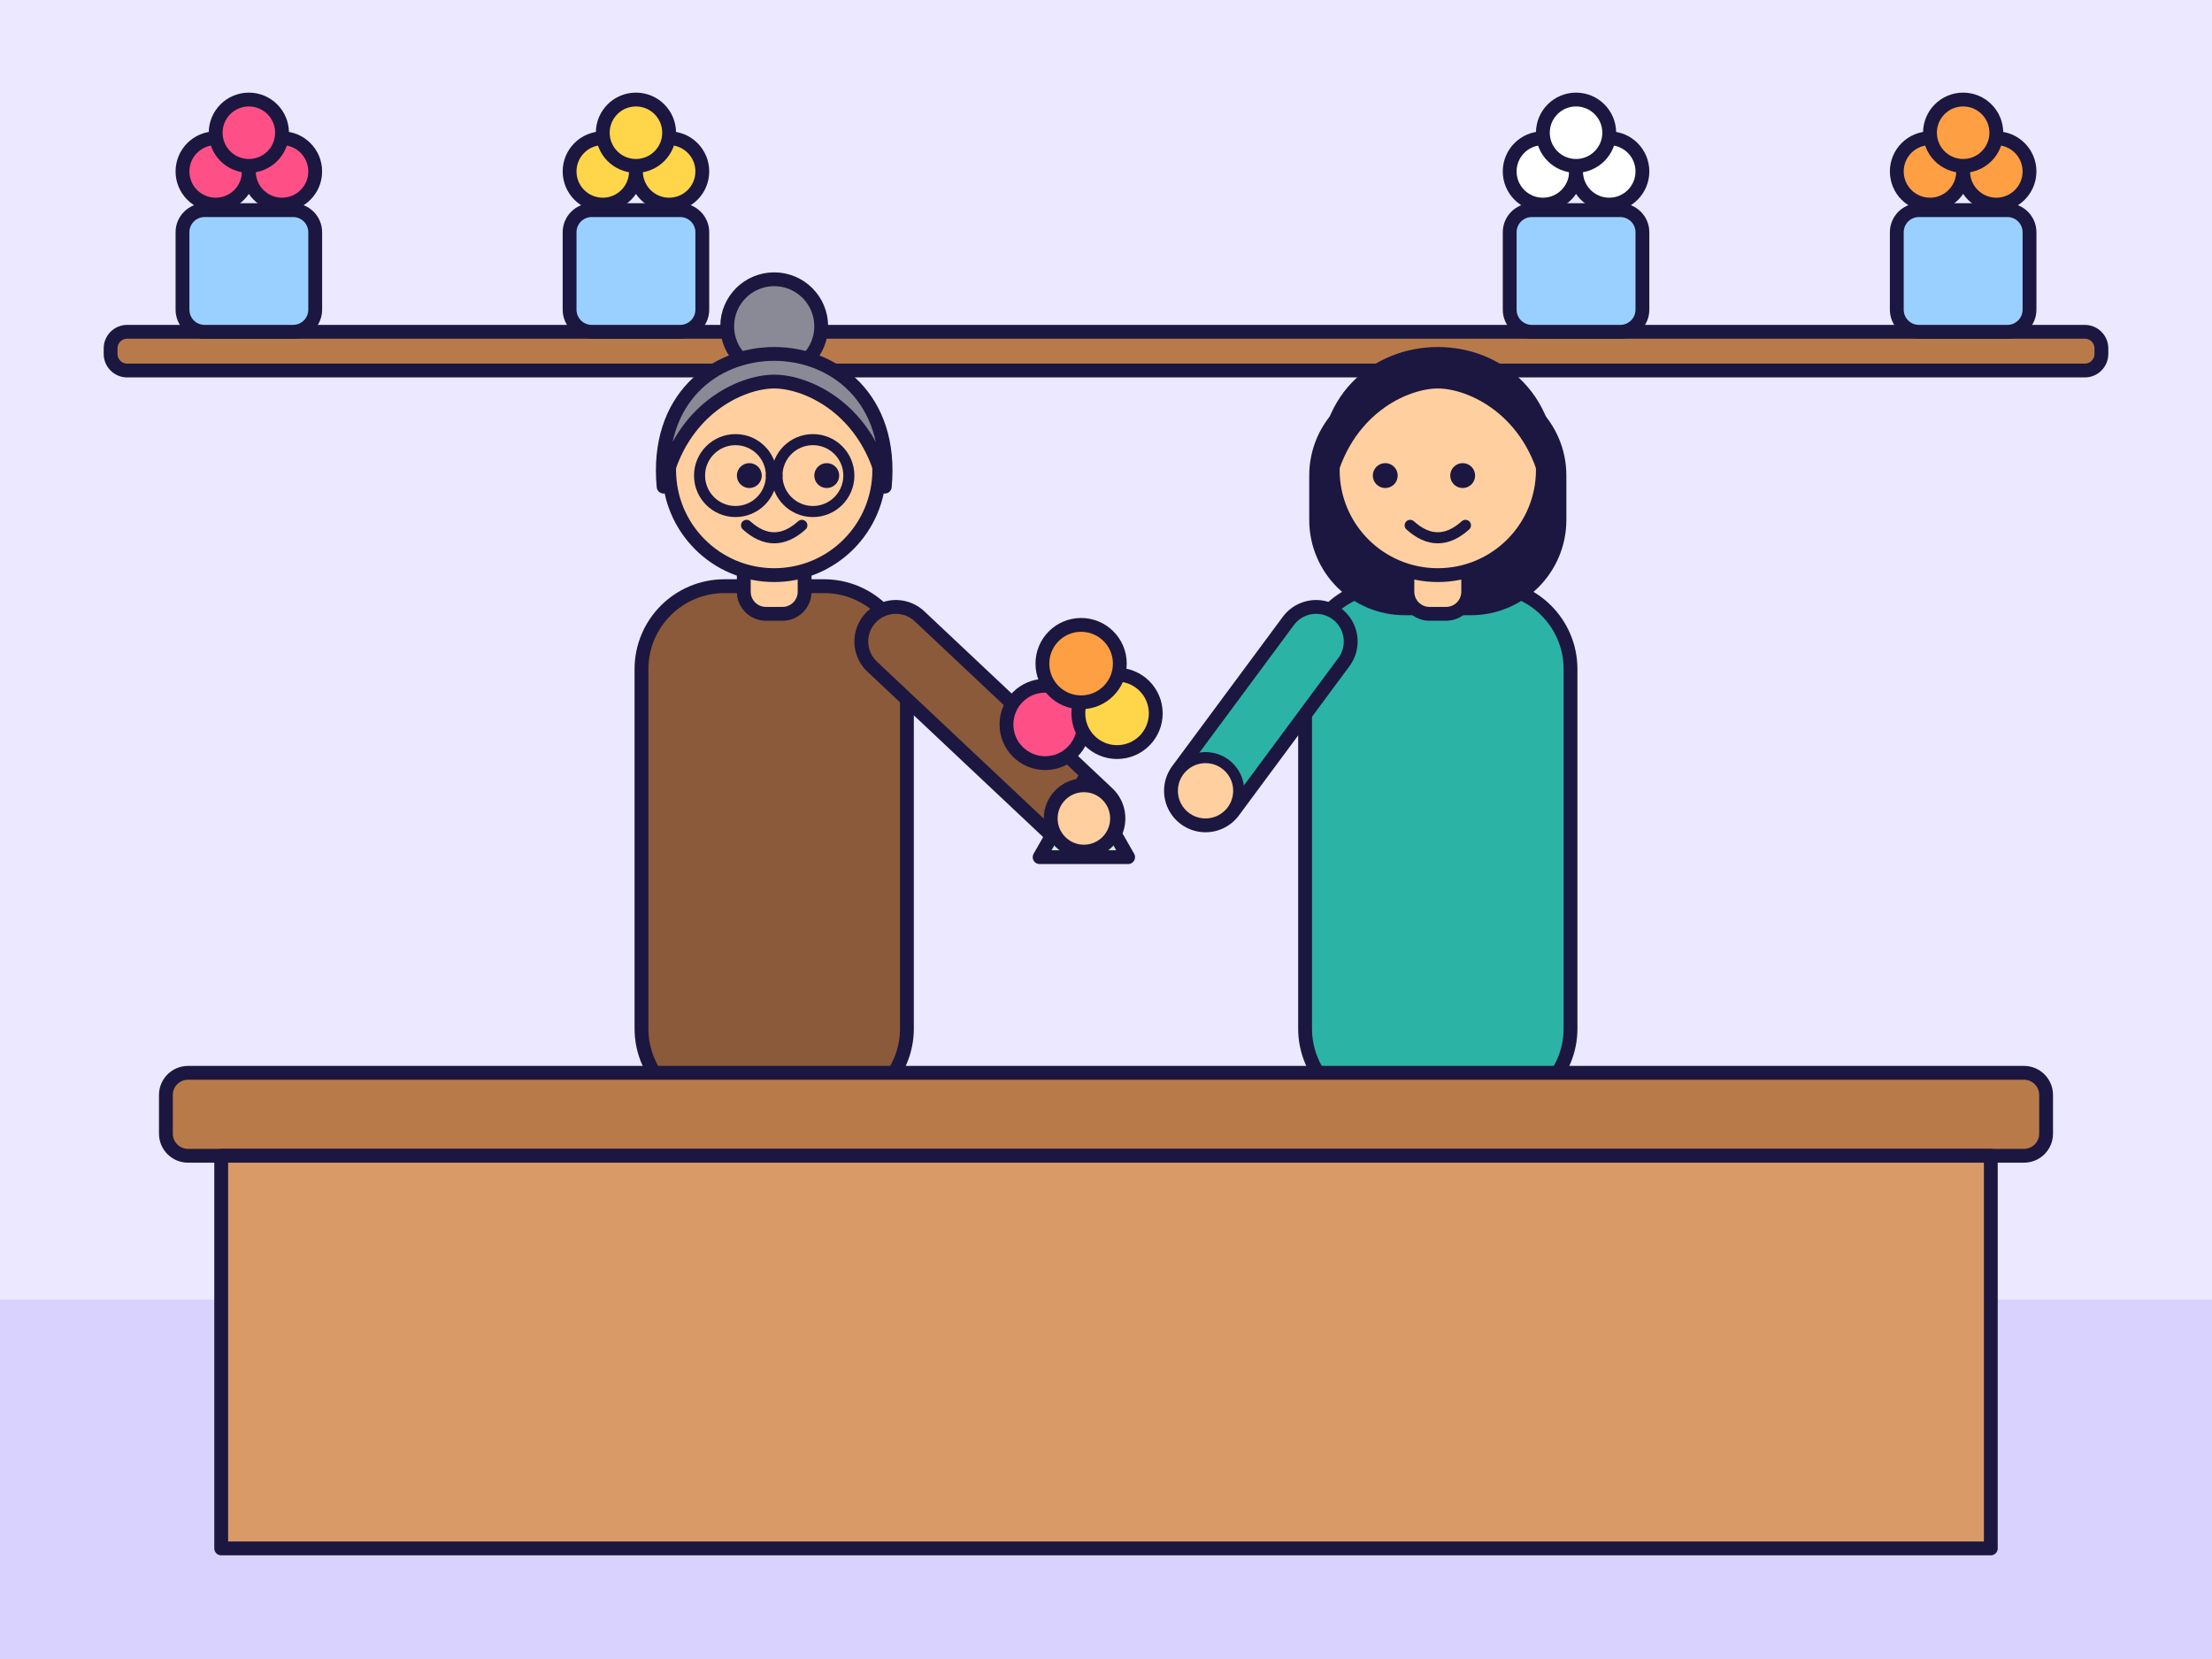
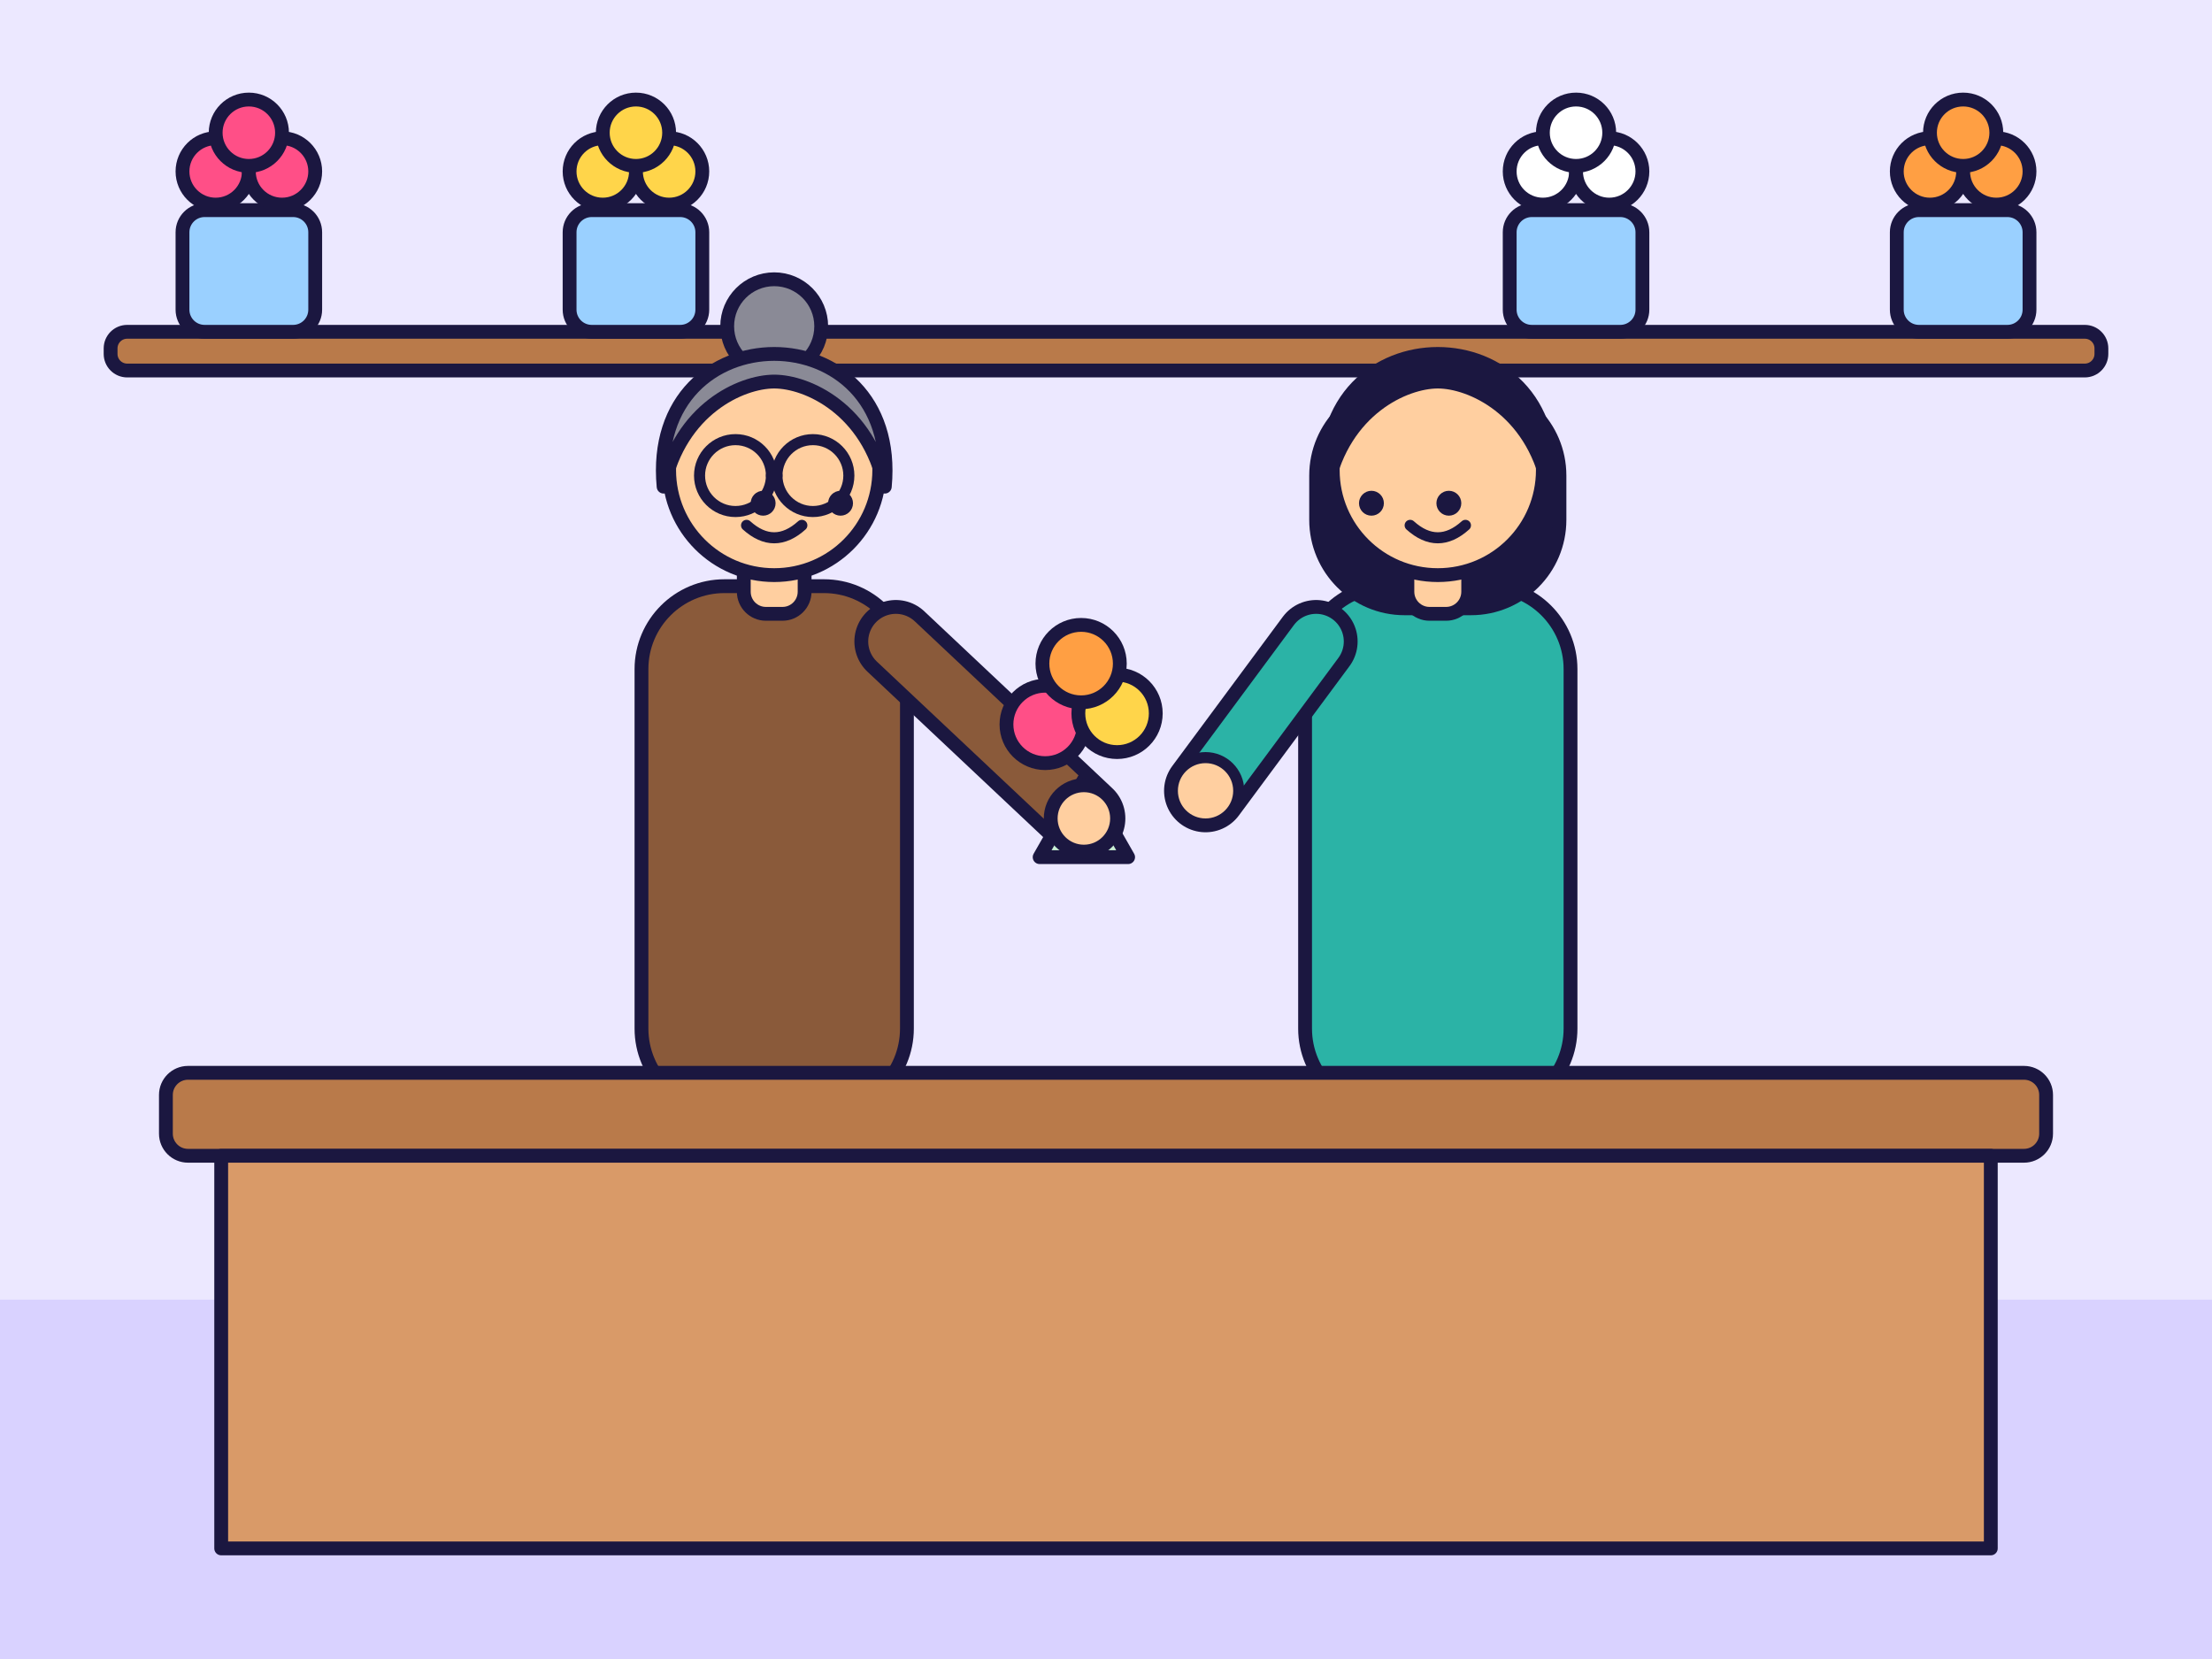
<svg xmlns="http://www.w3.org/2000/svg" viewBox="0 0 800 600" role="img">
  <rect width="800" height="600" fill="#f5f3ff" />
  <rect x="0" y="0" width="800" height="470" fill="#ece8ff" />
  <rect x="0" y="470" width="800" height="130" fill="#d9d2ff" />
  <g stroke="#1b1740" stroke-width="5" stroke-linecap="round" stroke-linejoin="round">
    <rect x="40" y="120" width="720" height="14" rx="6" fill="#b97a4a" />
    <rect x="66" y="76" width="48" height="44" rx="8" fill="#9ad0ff" />
    <circle cx="78" cy="62" r="12" fill="#ff4f87" />
    <circle cx="102" cy="62" r="12" fill="#ff4f87" />
    <circle cx="90" cy="48" r="12" fill="#ff4f87" />
    <rect x="206" y="76" width="48" height="44" rx="8" fill="#9ad0ff" />
    <circle cx="218" cy="62" r="12" fill="#ffd54a" />
    <circle cx="242" cy="62" r="12" fill="#ffd54a" />
    <circle cx="230" cy="48" r="12" fill="#ffd54a" />
    <rect x="546" y="76" width="48" height="44" rx="8" fill="#9ad0ff" />
    <circle cx="558" cy="62" r="12" fill="#ffffff" />
    <circle cx="582" cy="62" r="12" fill="#ffffff" />
    <circle cx="570" cy="48" r="12" fill="#ffffff" />
    <rect x="686" y="76" width="48" height="44" rx="8" fill="#9ad0ff" />
    <circle cx="698" cy="62" r="12" fill="#ff9f43" />
    <circle cx="722" cy="62" r="12" fill="#ff9f43" />
    <circle cx="710" cy="48" r="12" fill="#ff9f43" />
    <rect x="232" y="212" width="96" height="190" rx="30" fill="#8a5a3a" />
    <rect x="472" y="212" width="96" height="190" rx="30" fill="#2bb3a6" />
    <rect x="269" y="198" width="22" height="24" rx="8" fill="#ffcfa0" />
    <circle cx="280" cy="170" r="38" fill="#ffcfa0" />
    <circle cx="280" cy="118" r="17" fill="#8a8a96" />
    <path d="M240 176C234 112 326 112 320 176C314 148 292 138 280 138C268 138 246 148 240 176Z" fill="#8a8a96" />
-     <circle cx="271" cy="172" r="4.5" fill="#1b1740" stroke="none" />
-     <circle cx="299" cy="172" r="4.5" fill="#1b1740" stroke="none" />
+     <circle cx="276" cy="182" r="4.5" fill="#1b1740" stroke="none" />
+     <circle cx="304" cy="182" r="4.5" fill="#1b1740" stroke="none" />
    <circle cx="266" cy="172" r="13" fill="none" stroke-width="4" />
    <circle cx="294" cy="172" r="13" fill="none" stroke-width="4" />
    <path d="M279 172H281" fill="none" stroke-width="4" />
    <path d="M270 190Q280 199 290 190" fill="none" stroke-width="4" />
    <rect x="476" y="140" width="88" height="80" rx="32" fill="#1b1740" />
    <rect x="509" y="198" width="22" height="24" rx="8" fill="#ffcfa0" />
    <circle cx="520" cy="170" r="38" fill="#ffcfa0" />
    <path d="M480 176C474 112 566 112 560 176C554 148 532 138 520 138C508 138 486 148 480 176Z" fill="#1b1740" />
-     <circle cx="501" cy="172" r="4.5" fill="#1b1740" stroke="none" />
-     <circle cx="529" cy="172" r="4.5" fill="#1b1740" stroke="none" />
+     <circle cx="496" cy="182" r="4.5" fill="#1b1740" stroke="none" />
+     <circle cx="524" cy="182" r="4.5" fill="#1b1740" stroke="none" />
    <path d="M510 190Q520 199 530 190" fill="none" stroke-width="4" />
    <path d="M324 232L392 296" fill="none" stroke-width="30" />
    <path d="M324 232L392 296" fill="none" stroke="#8a5a3a" stroke-width="20" />
    <circle cx="392" cy="296" r="12" fill="#ffcfa0" stroke-width="4" />
    <path d="M376 310L392 282L408 310Z" fill="#c9f0d4" />
    <circle cx="378" cy="262" r="14" fill="#ff4f87" />
    <circle cx="404" cy="258" r="14" fill="#ffd54a" />
    <circle cx="391" cy="240" r="14" fill="#ff9f43" />
    <circle cx="392" cy="296" r="12" fill="#ffcfa0" />
    <path d="M476 232L436 286" fill="none" stroke-width="30" />
    <path d="M476 232L436 286" fill="none" stroke="#2bb3a6" stroke-width="20" />
    <circle cx="436" cy="286" r="12" fill="#ffcfa0" stroke-width="4" />
    <rect x="60" y="388" width="680" height="30" rx="8" fill="#b97a4a" />
    <rect x="80" y="418" width="640" height="142" fill="#d99a68" />
  </g>
</svg>
